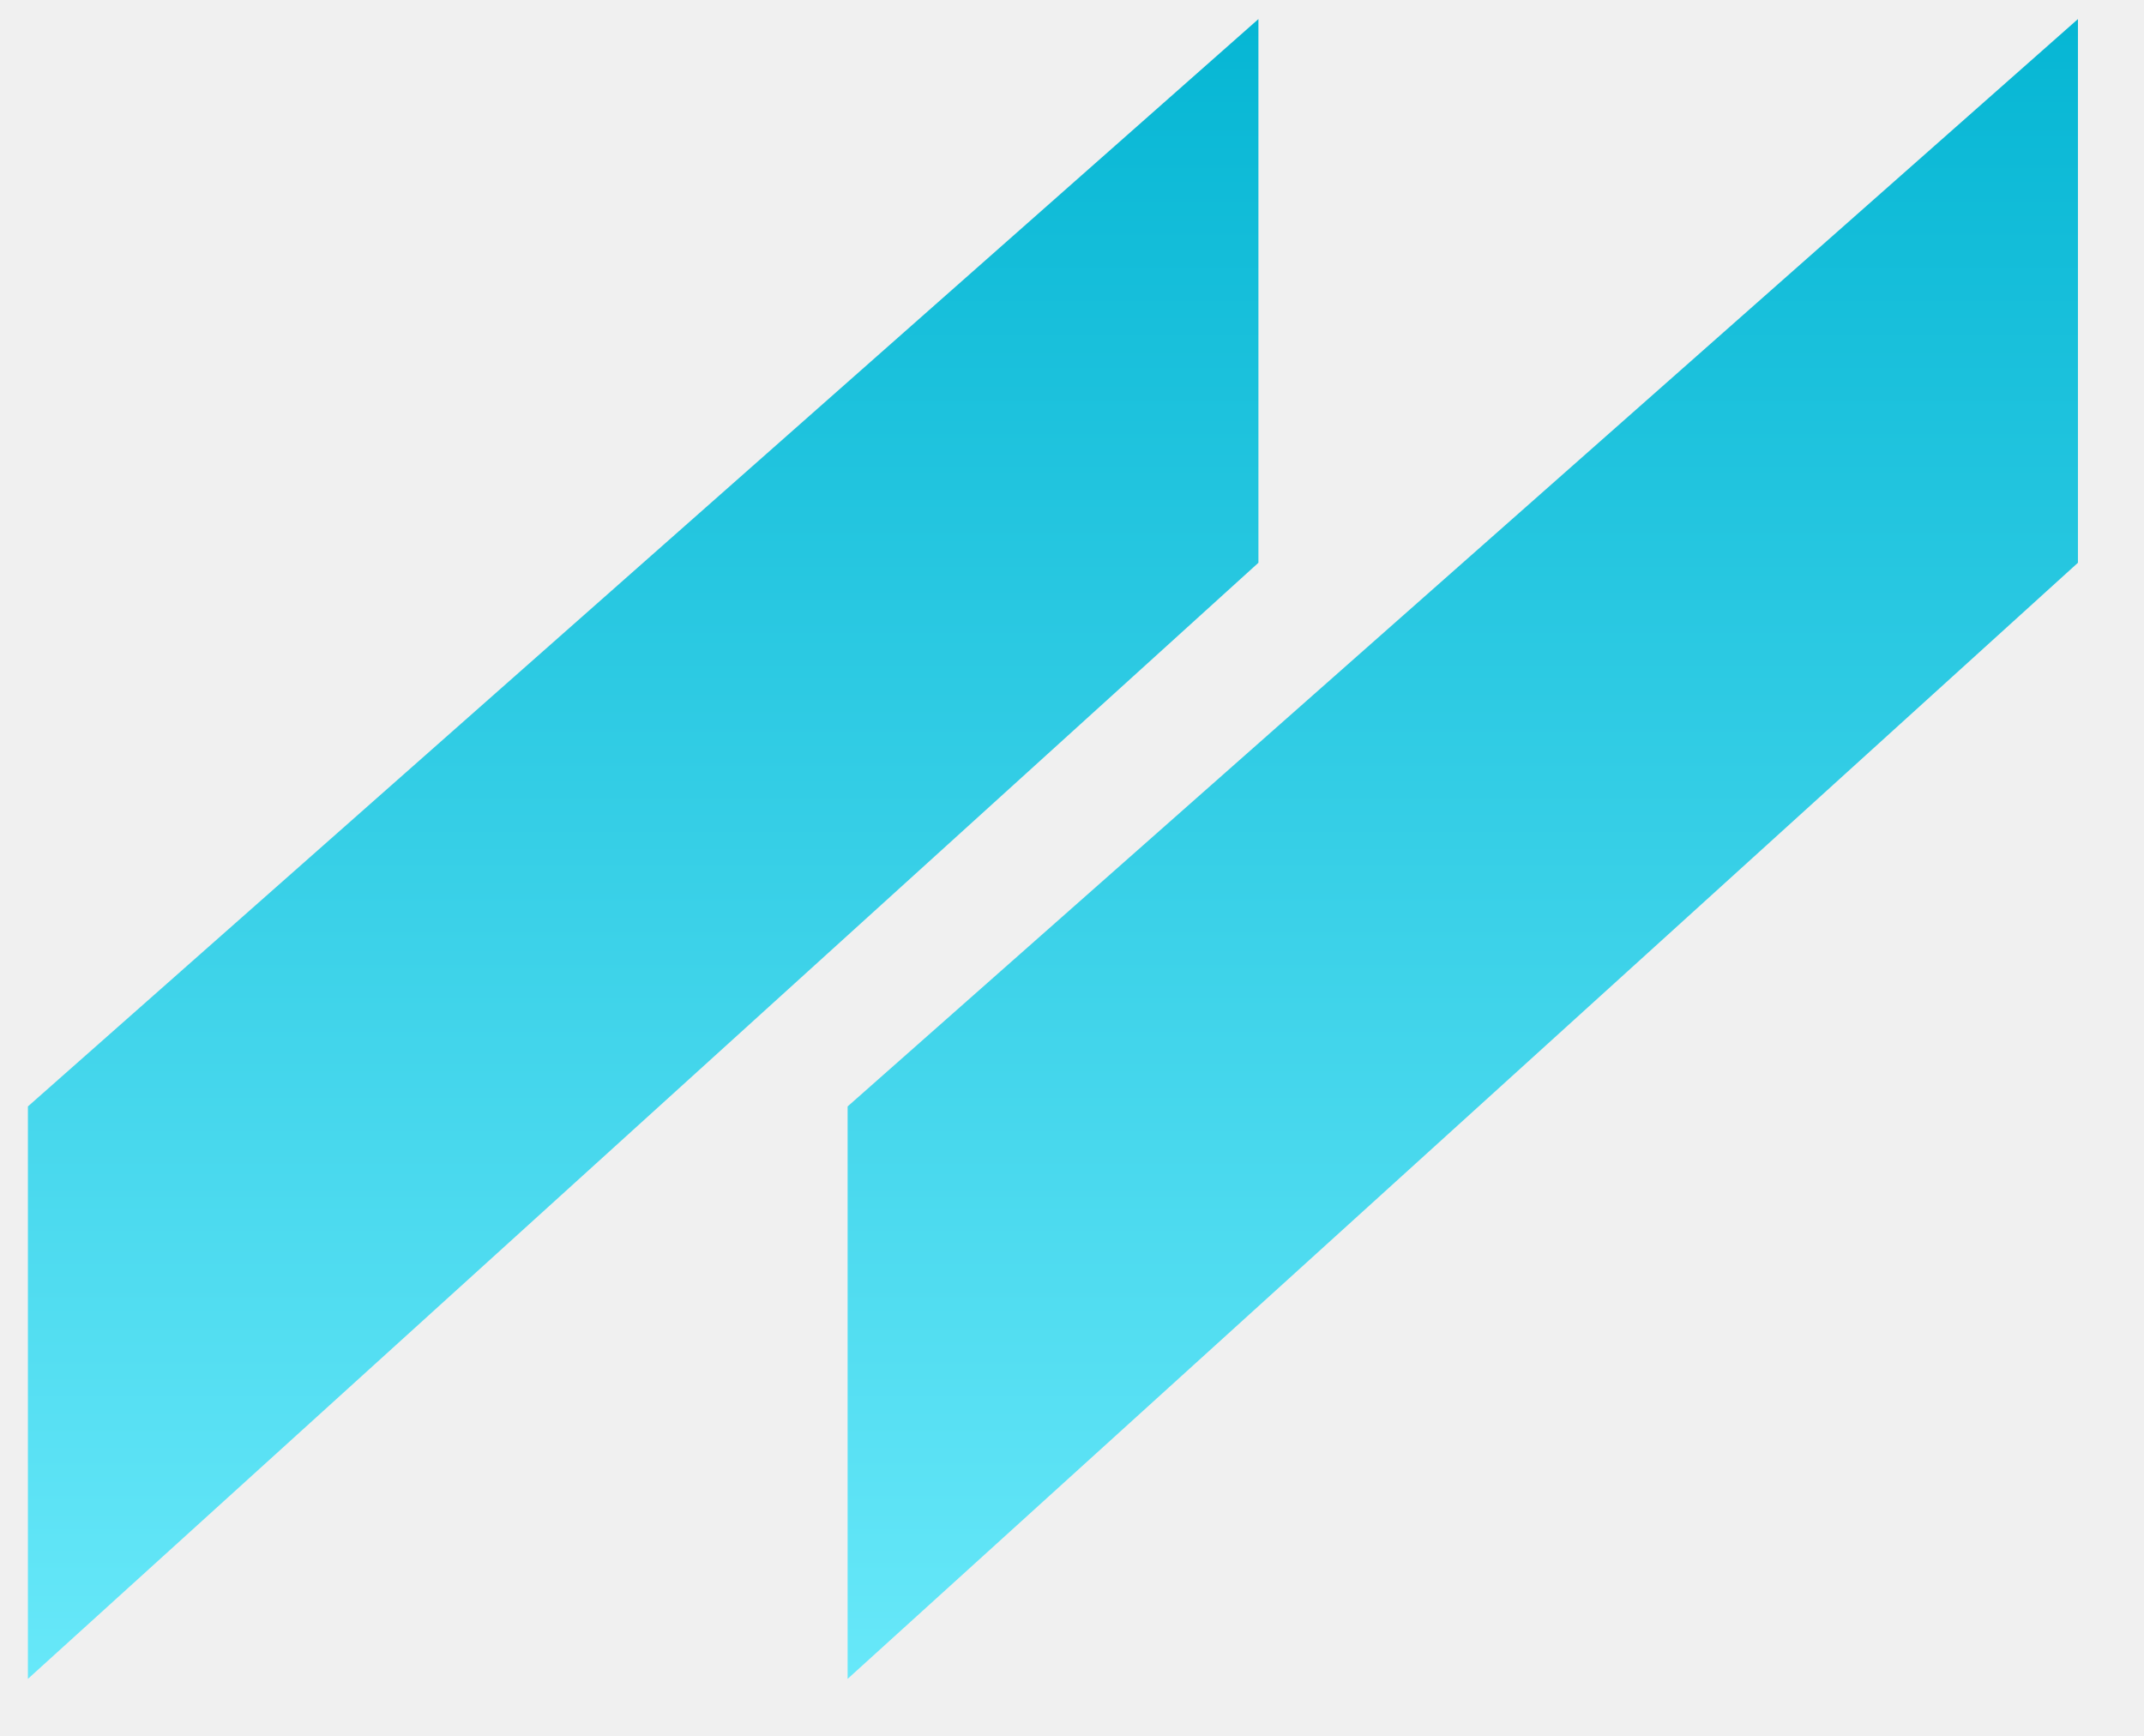
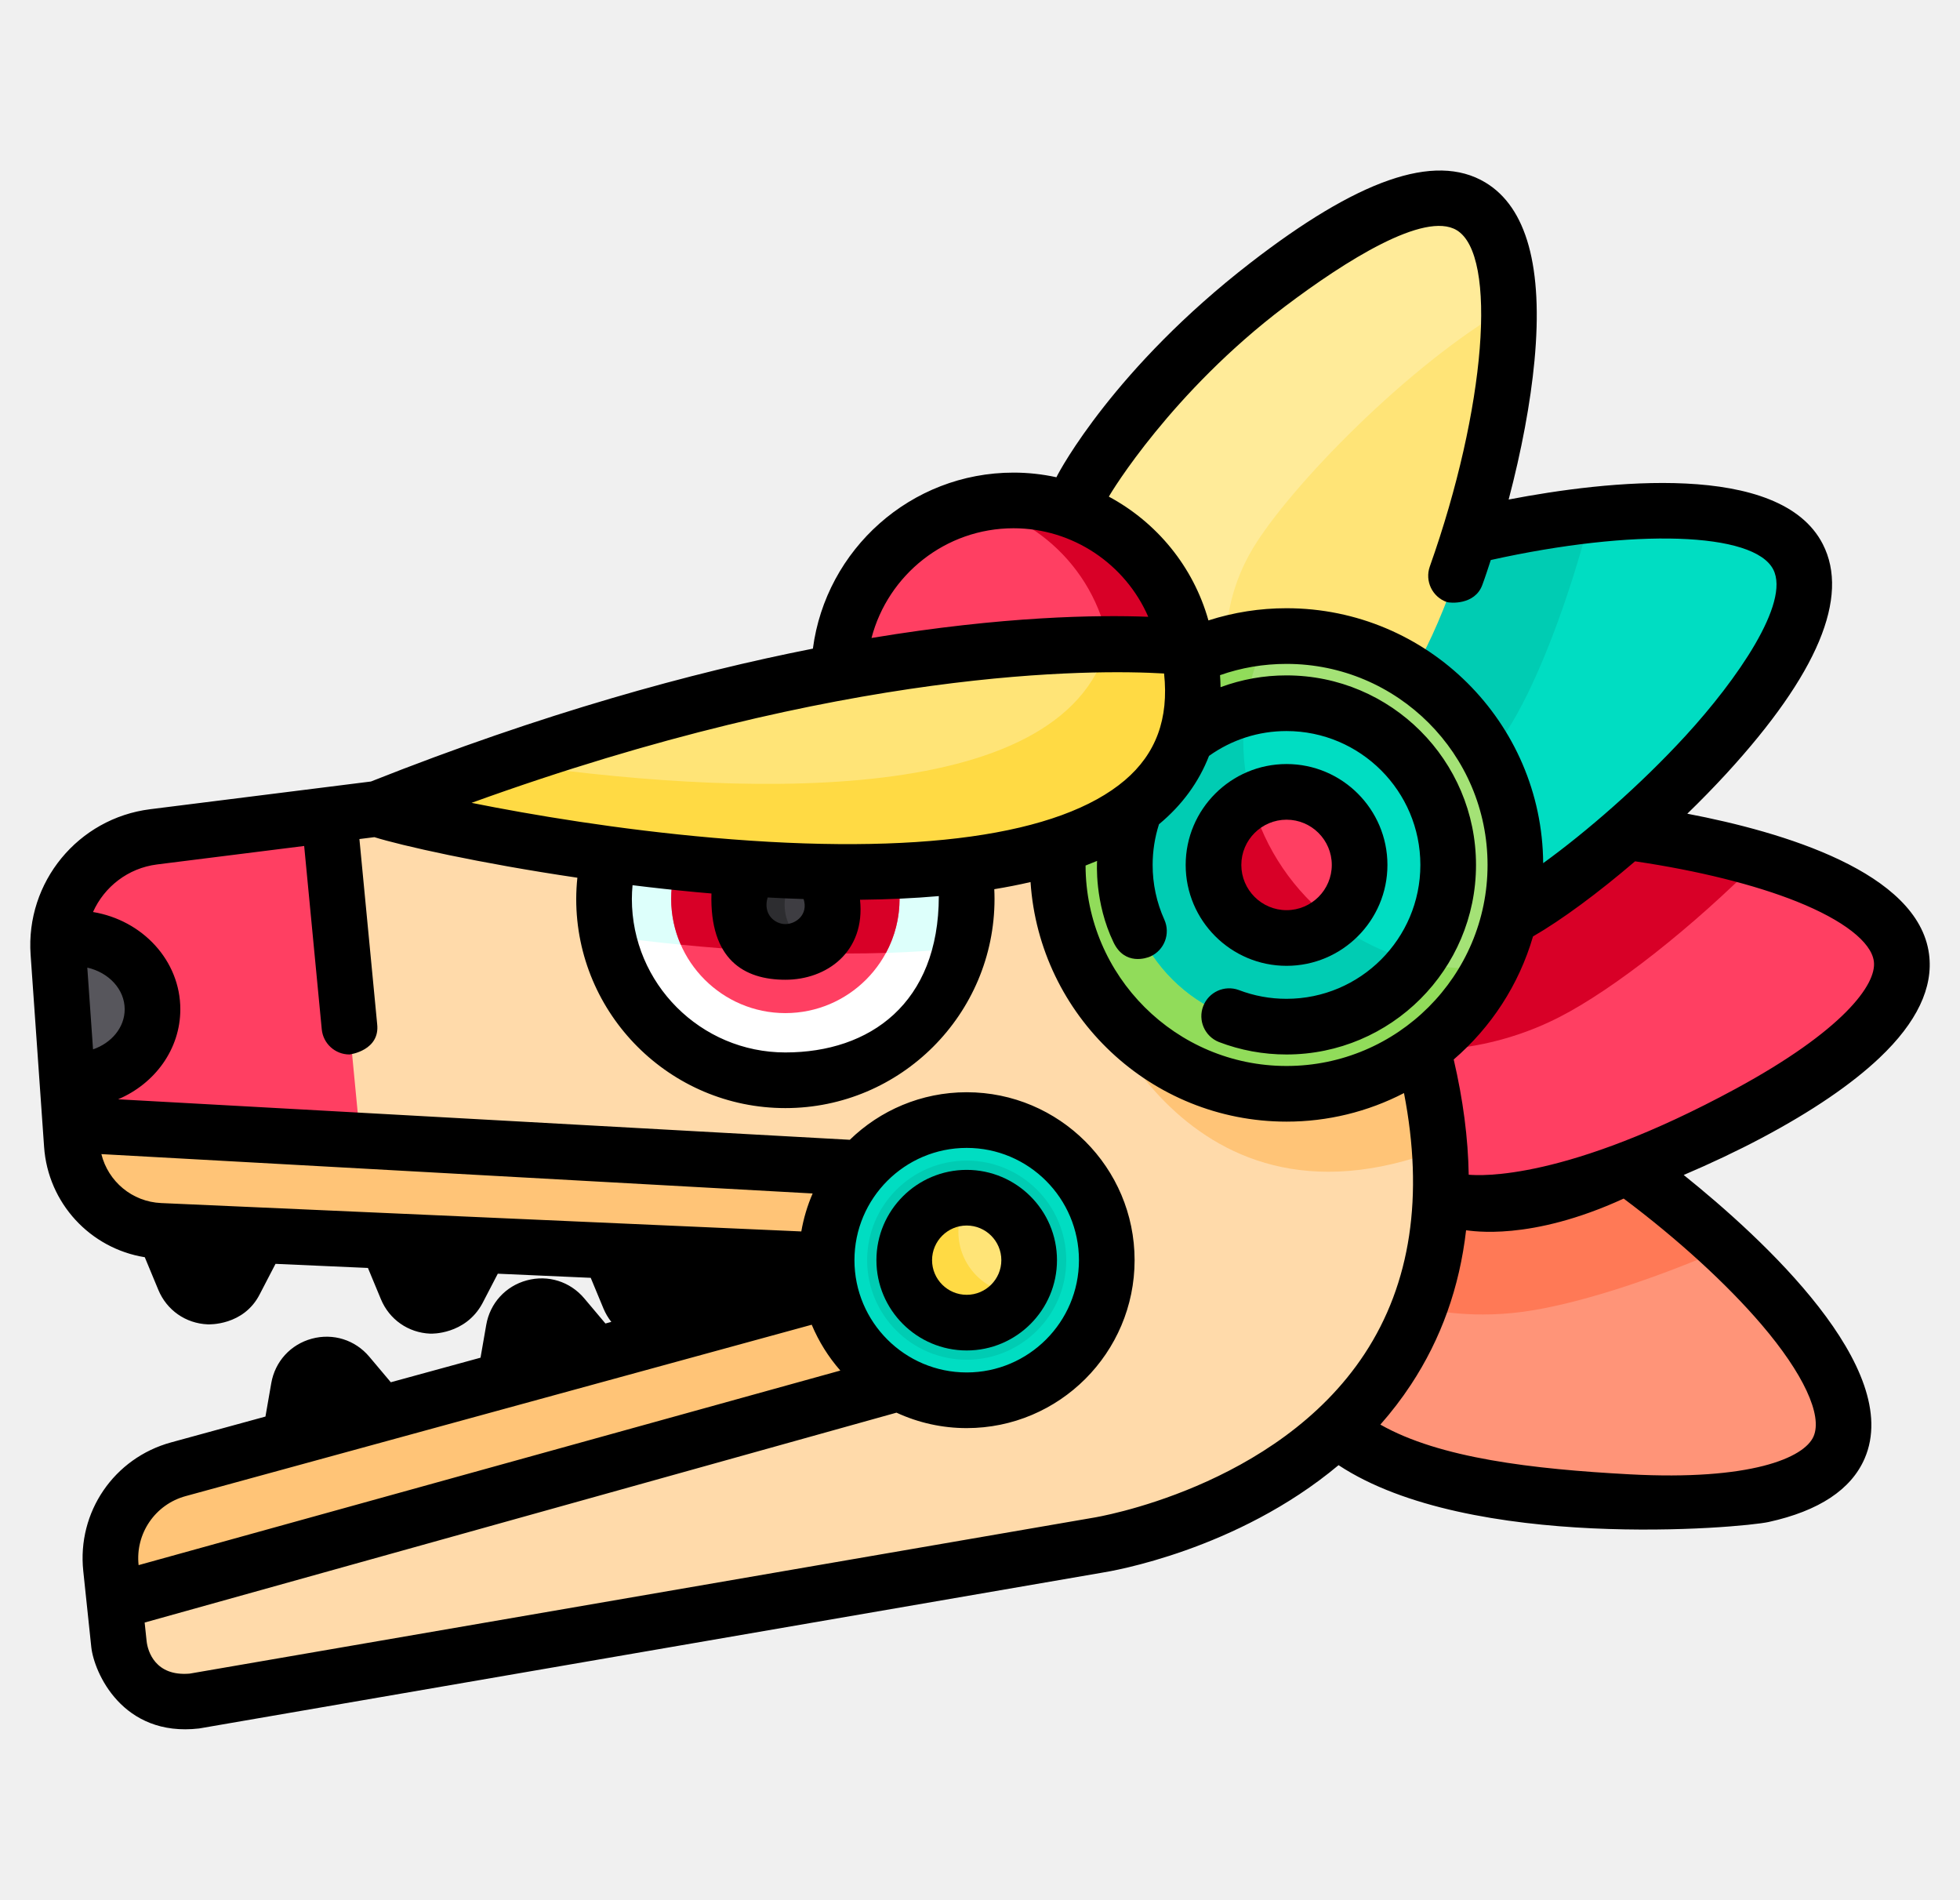
- <svg xmlns="http://www.w3.org/2000/svg" xmlns:xlink="http://www.w3.org/1999/xlink" version="1.1" preserveAspectRatio="xMidYMid meet" viewBox="344.564 330.278 111.737 91.218" width="53.87" height="43.61">
-   <defs>
-     <path d="M453.3 331.28L453.3 359.85L388.64 418.5L388.64 388.42L453.3 331.28Z" id="aFZf6T5ED" />
-     <linearGradient id="gradientb2ThqnP5Op" gradientUnits="userSpaceOnUse" x1="420.97" y1="331.28" x2="420.97" y2="418.5">
-       <stop style="stop-color: #06b6d4;stop-opacity: 1" offset="0%" />
-       <stop style="stop-color: #67e8f9;stop-opacity: 1" offset="100%" />
-     </linearGradient>
-     <path d="M410.23 331.28L410.23 359.85L345.56 418.5L345.56 388.42L410.23 331.28Z" id="a9fehgwfM" />
-     <linearGradient id="gradientk1wNV9Ostb" gradientUnits="userSpaceOnUse" x1="377.89" y1="331.28" x2="377.89" y2="418.5">
-       <stop style="stop-color: #06b6d4;stop-opacity: 1" offset="0%" />
-       <stop style="stop-color: #67e8f9;stop-opacity: 1" offset="100%" />
-     </linearGradient>
-   </defs>
-   <g>
-     <g>
-       <use xlink:href="#aFZf6T5ED" opacity="1" fill="url(#gradientb2ThqnP5Op)" />
-     </g>
-     <g>
-       <use xlink:href="#a9fehgwfM" opacity="1" fill="url(#gradientk1wNV9Ostb)" />
-     </g>
-   </g>
+ <svg xmlns="http://www.w3.org/2000/svg" viewBox="0 0 512.003 512.003" style="enable-background:new 0 0 512.003 512.003" xml:space="preserve" width="45" height="43.61">
+   <path style="fill:#ff9478" d="M362.831 391.707c-25.892-11.225-37.781-41.314-26.557-67.205 11.225-25.892 41.314-37.781 67.205-26.557 25.892 11.225 95.317 66.257 84.092 92.149-11.224 25.892-98.849 12.838-124.74 1.613z" />
+   <path style="fill:#ff7956" d="M403.479 297.946c-25.892-11.225-55.98.665-67.205 26.557a51.663 51.663 0 0 0-2.102 5.813c14.784 14.829 35.166 23.938 57.336 23.938 3.589 0 7.222-.242 10.797-.719 14.105-1.883 34.755-8.499 54.764-17.255-18.744-17.49-41.172-32.951-53.59-38.334z" />
+   <path style="fill:#ff3f62" d="M398.334 323.798c-27.972 3.735-53.675-15.913-57.41-43.885-3.735-27.972 15.913-53.675 43.885-57.41s115.833 7.613 119.568 35.585-78.071 61.975-106.043 65.71z" />
+   <path style="fill:#d80027" d="M384.798 222.496c-26.425 3.528-45.41 26.665-44.281 52.796 10.638 5.019 22.442 7.747 34.721 7.747 12.753 0 25.522-3.087 36.924-8.926 14.867-7.614 36.058-24.384 54.016-42.483-28.472-8.365-65.085-11.31-81.38-9.134z" />
+   <path style="fill:#00ddc2" d="M398.498 247.418c-25.118 12.863-55.908 2.929-68.771-22.189s-2.929-55.908 22.189-68.771 111.724-31.514 124.587-6.396-52.887 84.493-78.005 97.356z" />
+   <path style="fill:#00ccb3" d="M399.33 194.91c7.614-12.689 15.64-34.101 21.318-56.104-26.932 2.974-55.881 11.068-68.733 17.649-25.118 12.863-35.052 43.653-22.189 68.771a51.275 51.275 0 0 0 5.749 8.848c26.172-1.879 50.267-16.52 63.855-39.164z" />
+   <path style="fill:#ffe477" d="M373.606 179.476c-14.52 24.198-45.908 32.043-70.105 17.522s-32.043-45.908-17.522-70.105c14.52-24.198 78.174-85.814 102.372-71.294s-.225 99.68-14.745 123.877z" />
+   <path style="fill:#ffeb99" d="M329.56 147.777c9.763-16.269 41.736-49.453 68.995-65.039-.281-12.829-3.207-22.94-10.204-27.139-24.198-14.52-87.852 47.096-102.372 71.294-14.52 24.198-6.675 55.585 17.522 70.105a50.844 50.844 0 0 0 28.61 7.228c-11.749-16.088-13.446-38.292-2.551-56.449z" />
+   <path style="fill:#ff9478" d="m28.869 314.45 41.45 1.771-15.115 29.108c-2.974 5.727-11.282 5.372-13.757-.588L28.869 314.45zM88.86 316.958l41.45 1.771-15.115 29.108c-2.974 5.727-11.282 5.372-13.757-.588L88.86 316.958zM164.726 379.815l-40.051 10.826 5.622-32.313c1.106-6.358 9.134-8.527 13.293-3.593l21.136 25.08zM106.777 395.536l-40.051 10.826 5.622-32.313c1.106-6.358 9.134-8.527 13.293-3.593l21.136 25.08zM148.852 319.465l41.45 1.771-15.115 29.108c-2.974 5.727-11.282 5.372-13.757-.588l-12.578-30.291z" />
+   <path style="fill:#ffdaaa" d="m93.687 217.942-60.425 7.582c-15.503 1.945-26.781 15.668-25.688 31.254l3.636 51.809c.886 12.621 11.095 22.57 23.734 23.13l206.307 9.144-201.32 55.1c-11.767 3.22-19.467 14.492-18.188 26.625l2.157 20.463c1.059 10.044 10.389 17.1 20.342 15.383l243.423-41.991s117.87-17.873 87.614-133.725c-.901.641-98.325-100.786-98.325-100.786L93.687 217.942z" />
+   <path style="fill:#ffc477" d="M379.895 309.754c-.614-8.364-2.087-17.351-4.617-27.039-.202.143-5.243-4.832-12.936-12.628l-77.195-6.249c-.001 0 23.677 73.027 94.748 45.916z" />
+   <path style="fill:#ff3f62" d="M11.21 308.587c.886 12.621 11.095 22.57 23.734 23.131l56.616 2.509-11-114.638-47.298 5.935c-15.503 1.945-26.781 15.668-25.688 31.254l3.636 51.809z" />
+   <path style="fill:#57565c" d="M32.949 272.003c0-10.565-9.413-19.13-21.025-19.13-1.503 0-2.967.149-4.381.422a29.797 29.797 0 0 0 .032 3.482l2.405 34.267c.641.054 1.288.089 1.945.089 11.611.001 21.024-8.564 21.024-19.13z" />
+   <path style="fill:#ffc477" d="M265.039 317.126 10.822 303.058l.388 5.528c.886 12.62 11.095 22.57 23.734 23.13l206.307 9.144-201.321 55.1c-11.767 3.22-19.467 14.492-18.188 26.625l.967 9.172 234.379-65.418 7.951-49.213z" />
+   <circle style="fill:#a4e276" cx="338.631" cy="233.1" r="61.682" />
+   <path style="fill:#91dc5a" d="M388.64 261.004c-34.066 0-61.682-27.616-61.682-61.682a61.412 61.412 0 0 1 6.561-27.677c-31.67 2.603-56.566 29.113-56.566 61.454 0 34.066 27.616 61.682 61.682 61.682 24.111 0 44.977-13.842 55.121-34.006a61.8 61.8 0 0 1-5.116.229z" />
+   <path style="fill:#00ddc2" d="M338.635 276.681c-24.031 0-43.582-19.55-43.582-43.581s19.551-43.581 43.582-43.581 43.581 19.55 43.581 43.581-19.55 43.581-43.581 43.581z" />
+   <path style="fill:#00ccb3" d="M326.958 199.322c0-2.84.209-5.63.58-8.368-18.673 4.921-32.485 21.948-32.485 42.145 0 24.031 19.551 43.581 43.582 43.581 14.277 0 26.971-6.9 34.925-17.541-26.775-6.728-46.602-30.954-46.602-59.817z" />
+   <circle style="fill:#ff3f62" cx="338.631" cy="233.1" r="19.692" />
+   <path style="fill:#d80027" d="M329.205 215.811c-6.114 3.342-10.262 9.83-10.262 17.288 0 10.875 8.816 19.692 19.692 19.692a19.61 19.61 0 0 0 12.523-4.495c-10.498-8.046-18.327-19.389-21.953-32.485z" />
+   <circle style="fill:#fff" cx="203.541" cy="242.26" r="48.878" />
+   <path style="fill:#ddfffb" d="M252.416 242.256c0-26.994-21.883-48.878-48.878-48.878-26.994 0-48.878 21.883-48.878 48.878 0 3.453.363 6.821 1.044 10.071 19.306 2.545 42.006 4.641 64.422 4.642h.016c10.956 0 21.095-.494 30.447-1.482a48.867 48.867 0 0 0 1.827-13.231z" />
+   <path style="fill:#ff3f62" d="M203.539 273.033c-16.97 0-30.777-13.806-30.777-30.777 0-16.972 13.807-30.778 30.777-30.778s30.777 13.806 30.777 30.778c0 16.97-13.807 30.777-30.777 30.777z" />
+   <path style="fill:#d80027" d="M234.316 242.256c0-16.972-13.807-30.778-30.777-30.778s-30.777 13.806-30.777 30.778c0 4.387.929 8.56 2.591 12.34 14.296 1.41 29.6 2.372 44.774 2.373h.016c3.594 0 7.09-.059 10.51-.165a30.589 30.589 0 0 0 3.663-14.548z" />
+   <path style="fill:#3e3d42" d="M203.539 256.543c-6.99 0-12.677-5.687-12.677-12.676 0-6.99 5.687-12.677 12.677-12.677s12.677 5.687 12.677 12.677c0 6.989-5.688 12.676-12.677 12.676z" />
+   <path style="fill:#2d2d30" d="M203.338 243.867c0-4.722 2.6-8.842 6.439-11.023a12.584 12.584 0 0 0-6.238-1.654c-6.99 0-12.677 5.687-12.677 12.677 0 6.989 5.687 12.676 12.677 12.676 2.268 0 4.394-.606 6.238-1.654-3.839-2.181-6.439-6.301-6.439-11.022z" />
+   <circle style="fill:#ff3f62" cx="265.041" cy="181.93" r="47.06" />
+   <path style="fill:#d80027" d="M265.039 134.867c-3.565 0-7.032.409-10.37 1.16 21 4.725 36.692 23.475 36.692 45.901 0 22.427-15.692 41.177-36.692 45.902a47.179 47.179 0 0 0 10.37 1.16c25.992 0 47.062-21.07 47.062-47.062 0-25.99-21.071-47.061-47.062-47.061z" />
+   <path style="fill:#ffe477" d="M312.101 174.526s-81.559-11.029-218.413 43.415c-.001 2.084 239.279 57.462 218.413-43.415z" />
+   <path style="fill:#ffda44" d="M312.101 174.526s-7.468-1.006-21.652-.908c-12.233 45.249-102.558 40.777-163.127 31.836a768.223 768.223 0 0 0-33.634 12.487c-.001 2.084 239.279 57.462 218.413-43.415z" />
+   <circle style="fill:#00ddc2" cx="252.411" cy="339.62" r="37.758" />
+   <path style="fill:#00ccb3" d="M252.417 366.452c-14.797 0-26.836-12.038-26.836-26.835 0-14.798 12.039-26.836 26.836-26.836 14.797 0 26.835 12.038 26.835 26.836 0 14.797-12.039 26.835-26.835 26.835z" />
+   <circle style="fill:#ffe477" cx="252.411" cy="339.62" r="16.836" />
+   <path style="fill:#ffda44" d="M250.173 331.938c0-3.37 1-6.501 2.705-9.133-.155-.004-.306-.023-.462-.023-9.298 0-16.836 7.538-16.836 16.836s7.538 16.836 16.836 16.836c5.929 0 11.131-3.071 14.13-7.703-9.082-.248-16.373-7.671-16.373-16.813z" />
+   <path d="M338.635 260.291c14.993 0 27.191-12.198 27.191-27.191s-12.198-27.191-27.191-27.191c-14.994 0-27.192 12.198-27.192 27.191s12.199 27.191 27.192 27.191zm0-39.383c6.722 0 12.191 5.469 12.191 12.191s-5.469 12.191-12.191 12.191c-6.723 0-12.192-5.469-12.192-12.191s5.47-12.191 12.192-12.191zM276.752 339.617c0-13.419-10.917-24.336-24.335-24.336-13.419 0-24.336 10.917-24.336 24.336 0 13.418 10.917 24.335 24.336 24.335 13.418 0 24.335-10.917 24.335-24.335zm-33.671 0c0-5.147 4.188-9.336 9.336-9.336 5.147 0 9.335 4.188 9.335 9.336s-4.188 9.335-9.335 9.335c-5.148 0-9.336-4.187-9.336-9.335z" />
+   <path d="M511.811 257.096c-2.943-22.048-39.279-32.866-65.156-37.803a262.292 262.292 0 0 0 10.616-10.887c24.5-26.711 33.216-47.491 25.908-61.762-11.511-22.477-58.443-17.056-84.679-12.02 3.463-13.123 5.895-26.057 6.961-37.391 2.371-25.193-2.088-41.364-13.252-48.063-13.748-8.249-34.695-.477-63.361 21.703-36.415 28.176-51.362 55.839-52.246 57.747a54.135 54.135 0 0 0-11.564-1.251c-27.67 0-50.578 20.708-54.082 47.437-32.749 6.452-72.757 17.425-119.138 35.813l-59.491 7.465C12.879 220.524-1.28 237.752.092 257.305l3.636 51.81c1.064 15.161 12.456 27.342 27.138 29.706l3.654 8.799c2.275 5.479 7.371 9.04 13.298 9.294.225.009 9.692.44 14.042-8.126l4.248-8.18 24.909 1.104 3.495 8.416c2.275 5.479 7.371 9.04 13.298 9.293.224.01 9.422.344 14.041-8.126l4.171-8.032 25.05 1.11 3.43 8.261a15.318 15.318 0 0 0 2.12 3.615l-1.584.434-5.713-6.779c-3.823-4.537-9.755-6.393-15.483-4.846-5.727 1.549-9.917 6.142-10.934 11.985l-1.541 8.855-24.183 6.619-5.808-6.893c-3.823-4.536-9.755-6.393-15.483-4.846-5.727 1.549-9.917 6.142-10.934 11.986l-1.566 9-25.442 6.963c-15.386 4.21-25.339 18.78-23.667 34.645l2.157 20.463c.721 6.843 8.381 24.396 29.075 21.987l243.355-41.979c2.577-.401 36.333-6.025 63.78-28.982 35.417 23.36 108.484 16.953 115.945 15.313 13.528-2.975 22.228-8.727 25.856-17.096 10.543-24.32-27.277-59.17-48.764-76.42 7.269-3.098 14.463-6.492 21.074-10.001 13.475-7.153 24.145-14.414 31.712-21.58 10.057-9.525 14.545-18.939 13.337-27.981zM338.222 82.582c16.27-12.281 37.585-25.761 46.269-20.552 11.147 6.689 7.831 48.196-7.241 90.638a7.5 7.5 0 0 0 4.558 9.577c.83.295 7.554.879 9.577-4.558.828-2.224 1.558-4.494 2.3-6.762 38.593-8.565 70.954-7.576 76.143 2.556 4.619 9.019-9.833 29.762-23.611 44.784-12.334 13.447-26.902 26.028-38.411 34.358-.258-37.927-31.183-68.706-69.17-68.706a68.772 68.772 0 0 0-21.06 3.286c-4.074-14.552-13.992-26.461-26.841-33.354.52-1.049 16.991-28.246 47.487-51.267zm.413 204.7c-29.822 0-54.09-24.22-54.178-54.021a92.04 92.04 0 0 0 3.104-1.251c-.008.363-.766 11.198 4.453 21.994 3.039 6.287 8.918 4.211 9.917 3.761a7.5 7.5 0 0 0 3.761-9.917 35.687 35.687 0 0 1-3.154-14.748c0-3.744.578-7.429 1.708-10.962 6.244-5.179 10.751-11.37 13.484-18.42 6.131-4.375 13.338-6.699 20.89-6.699 19.896 0 36.082 16.186 36.082 36.081s-16.186 36.081-36.082 36.081a35.83 35.83 0 0 1-12.864-2.368 7.501 7.501 0 0 0-5.366 14.008 50.783 50.783 0 0 0 18.229 3.36c28.167 0 51.082-22.915 51.082-51.081s-22.915-51.081-51.082-51.081a50.823 50.823 0 0 0-17.773 3.178 59.662 59.662 0 0 0-.146-3.241c5.73-2.015 11.738-3.037 17.933-3.037 29.876 0 54.182 24.306 54.182 54.182s-24.304 54.181-54.18 54.181zm-73.596-144.915c15.959 0 30.156 9.663 36.314 23.857-13.716-.528-39.064-.179-74.596 5.713 4.439-16.992 19.918-29.57 38.282-29.57zm40.583 39.142c1.304 12.186-2.181 21.632-10.574 28.768-17.583 14.948-55.952 20.311-110.959 15.508-25.578-2.234-48.992-6.177-65.14-9.418 100.89-36.506 167.767-35.979 186.673-34.858zM203.539 283.634c-22.816 0-41.378-18.563-41.378-41.378 0-1.237.074-2.468.182-3.694a583.469 583.469 0 0 0 17.073 1.86c1.413.132 2.805.253 4.198.372-.517 17.843 8.799 23.249 19.925 23.249s21.612-7.5 20.123-21.558c7.504-.073 14.583-.403 21.239-.987 0 28.869-18.546 42.136-41.362 42.136zm4.918-41.339c1.319 4.177-2.064 6.748-4.919 6.748s-6.134-2.67-4.777-7.174c3.298.181 6.529.323 9.696.426zM16.919 282.802l-1.546-22.031c5.789 1.316 10.076 5.846 10.076 11.232 0 4.895-3.54 9.085-8.53 10.799zm2.249 28.23 191.723 10.609a44.848 44.848 0 0 0-3.056 10.232l-172.559-7.649c-7.815-.346-14.287-5.826-16.108-13.192zm202.99 28.585c0-16.685 13.574-30.259 30.258-30.259s30.258 13.574 30.258 30.259-13.574 30.258-30.258 30.258-30.258-13.573-30.258-30.258zM41.911 403.195l168.73-46.18a45.336 45.336 0 0 0 7.711 12.35L29.201 421.799a17.332 17.332 0 0 1 12.71-18.604zm244.628 5.83-.15.024L42.966 451.04c-9.262.793-11.316-6.007-11.608-8.778l-.526-4.986 202.658-56.564a44.97 44.97 0 0 0 18.926 4.163c24.955 0 45.258-20.303 45.258-45.258 0-24.956-20.303-45.259-45.258-45.259-12.24 0-23.353 4.892-31.508 12.814L23.676 296.259c9.88-4.189 16.772-13.482 16.772-24.256 0-13.095-10.18-24.005-23.537-26.214 3.034-6.784 9.428-11.838 17.284-12.824l39.636-4.974 4.741 49.406a7.5 7.5 0 0 0 7.457 6.784c.239 0 8.3-1.127 7.475-8.218l-4.783-49.841 4.037-.507c7.115 2.233 28.212 7.021 54.714 10.93a56.895 56.895 0 0 0-.312 5.709c0 31.087 25.291 56.378 56.378 56.378s56.378-25.291 56.378-56.378c0-.872-.025-1.744-.065-2.616 3.394-.56 6.656-1.199 9.773-1.922 2.387 36 32.417 64.564 69.011 64.564a68.726 68.726 0 0 0 31.655-7.699c5.382 27.717 1.836 51.315-10.6 70.25-23.767 36.194-72.669 44.119-73.151 44.194zm180.113-52.067c11.264 13.175 16.511 24.446 14.038 30.152-2.52 5.811-17.016 11.973-49.585 10.22-26.052-1.403-51.21-4.318-67.186-13.401a95.914 95.914 0 0 0 8.241-10.757c8.15-12.375 13.108-26.281 14.866-41.61 1.487.115 17.201 3.063 42.477-8.545 14.431 10.801 27.741 22.936 37.149 33.941zm-6.922-63.551c-45.807 24.843-68.814 23.457-71.995 23.179-.163-9.846-1.515-20.207-4.043-31.054 10.044-8.643 17.581-20.109 21.374-33.162 7.795-4.495 17.618-11.783 27.507-20.246 16.902 2.485 32.3 6.31 43.666 10.869 12.46 4.999 20.007 10.862 20.704 16.087.838 6.279-8.543 18.778-37.213 34.327z" />
</svg>
